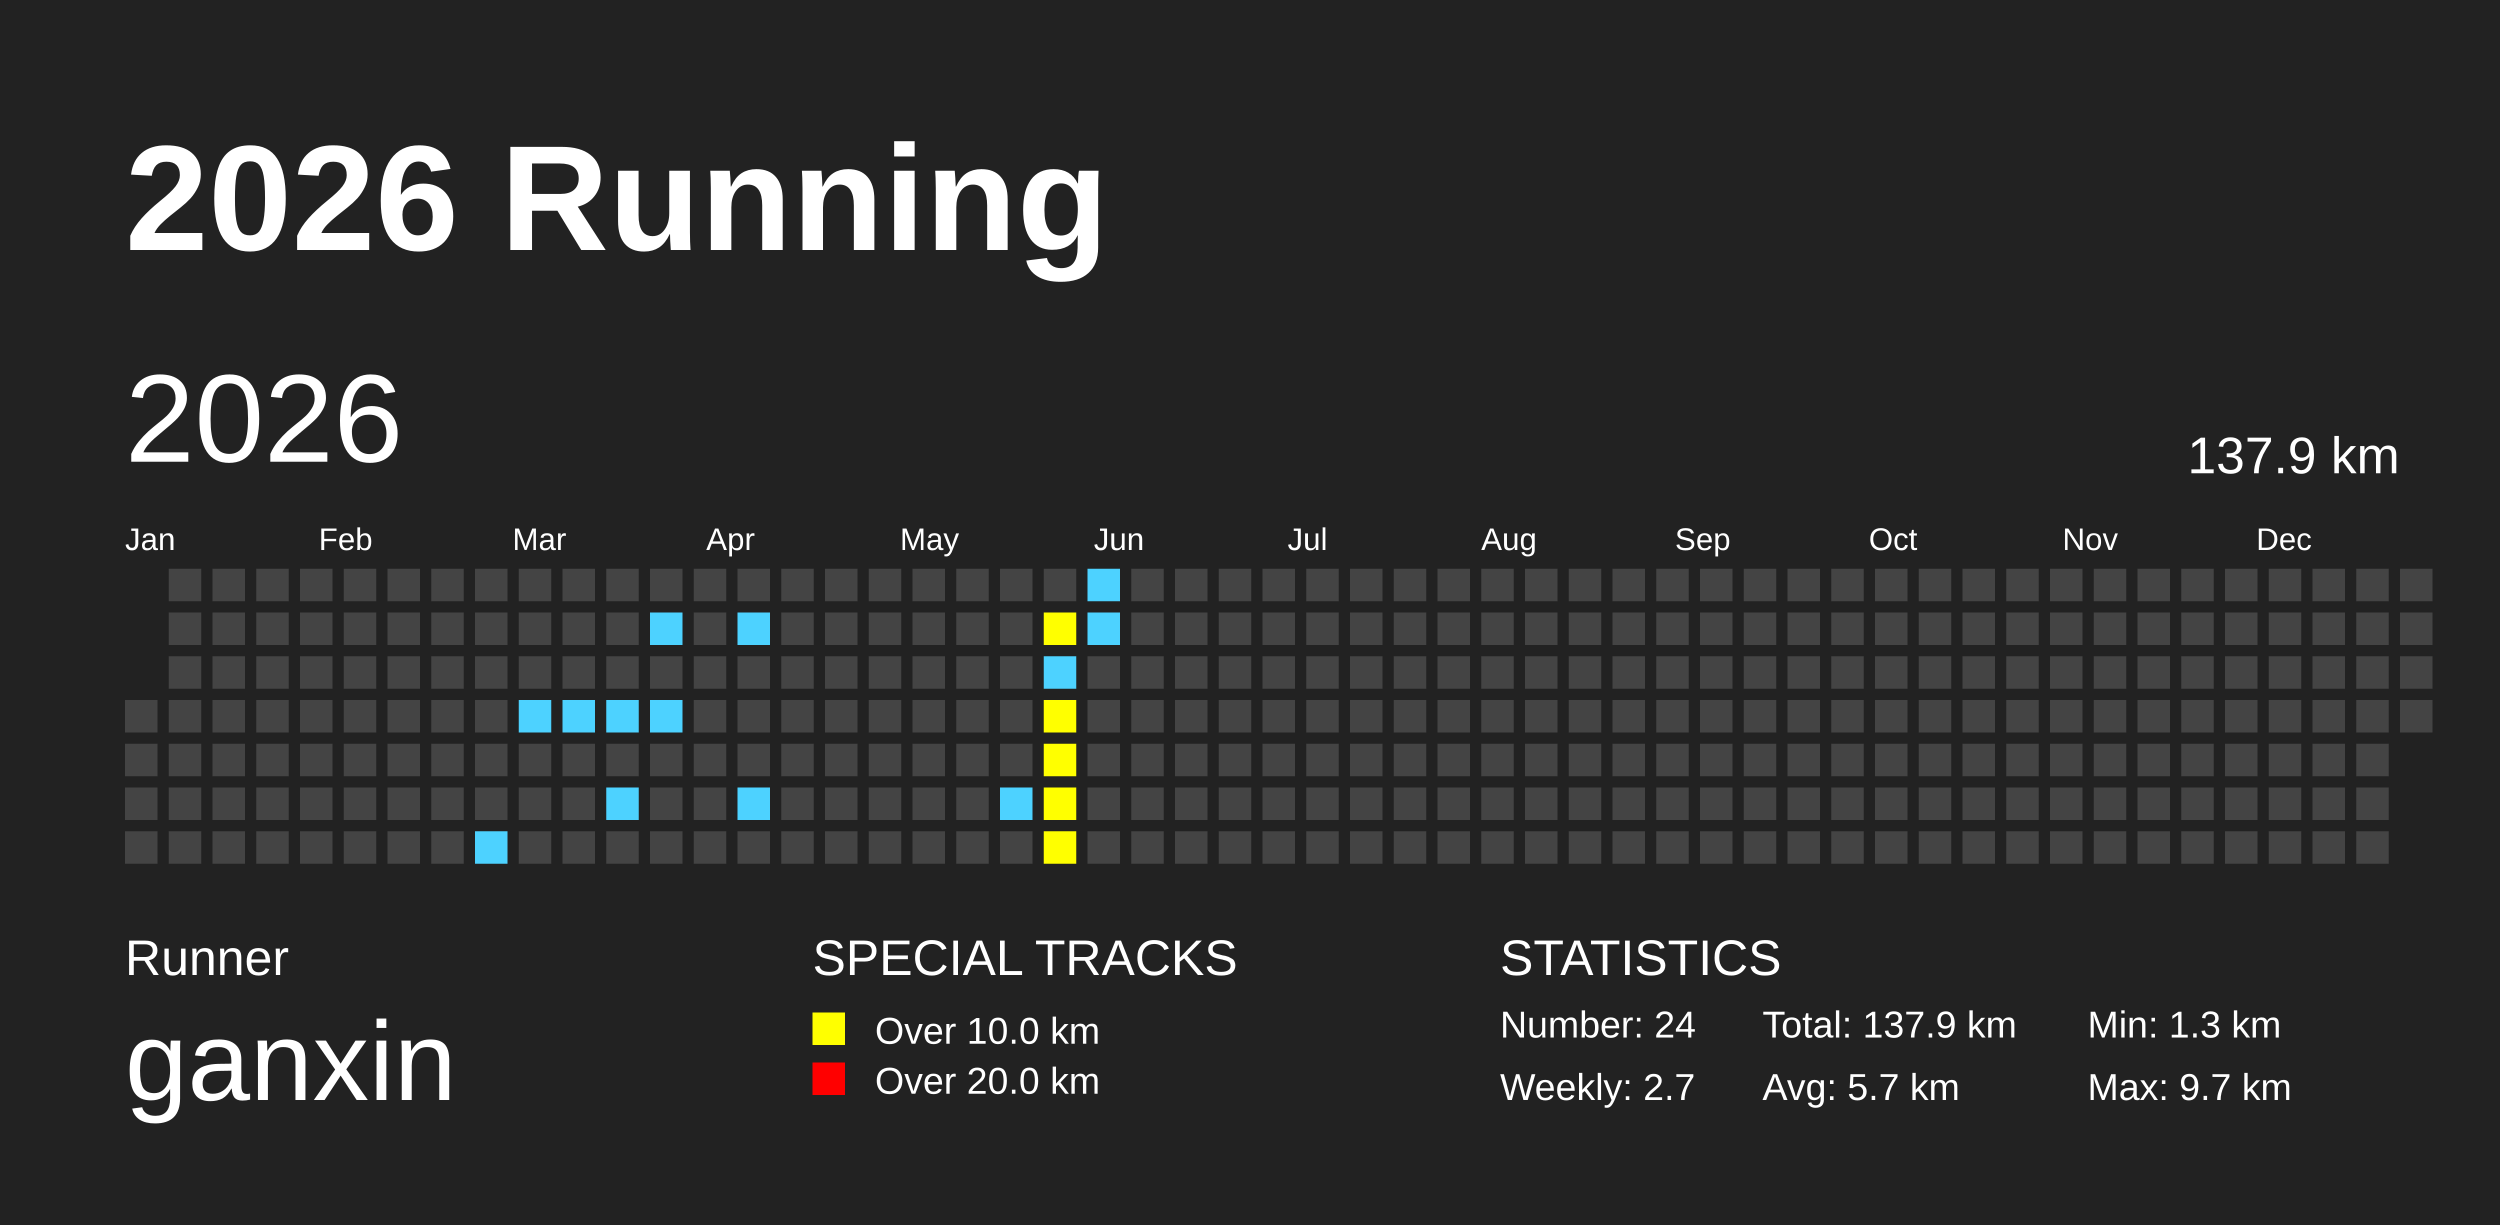
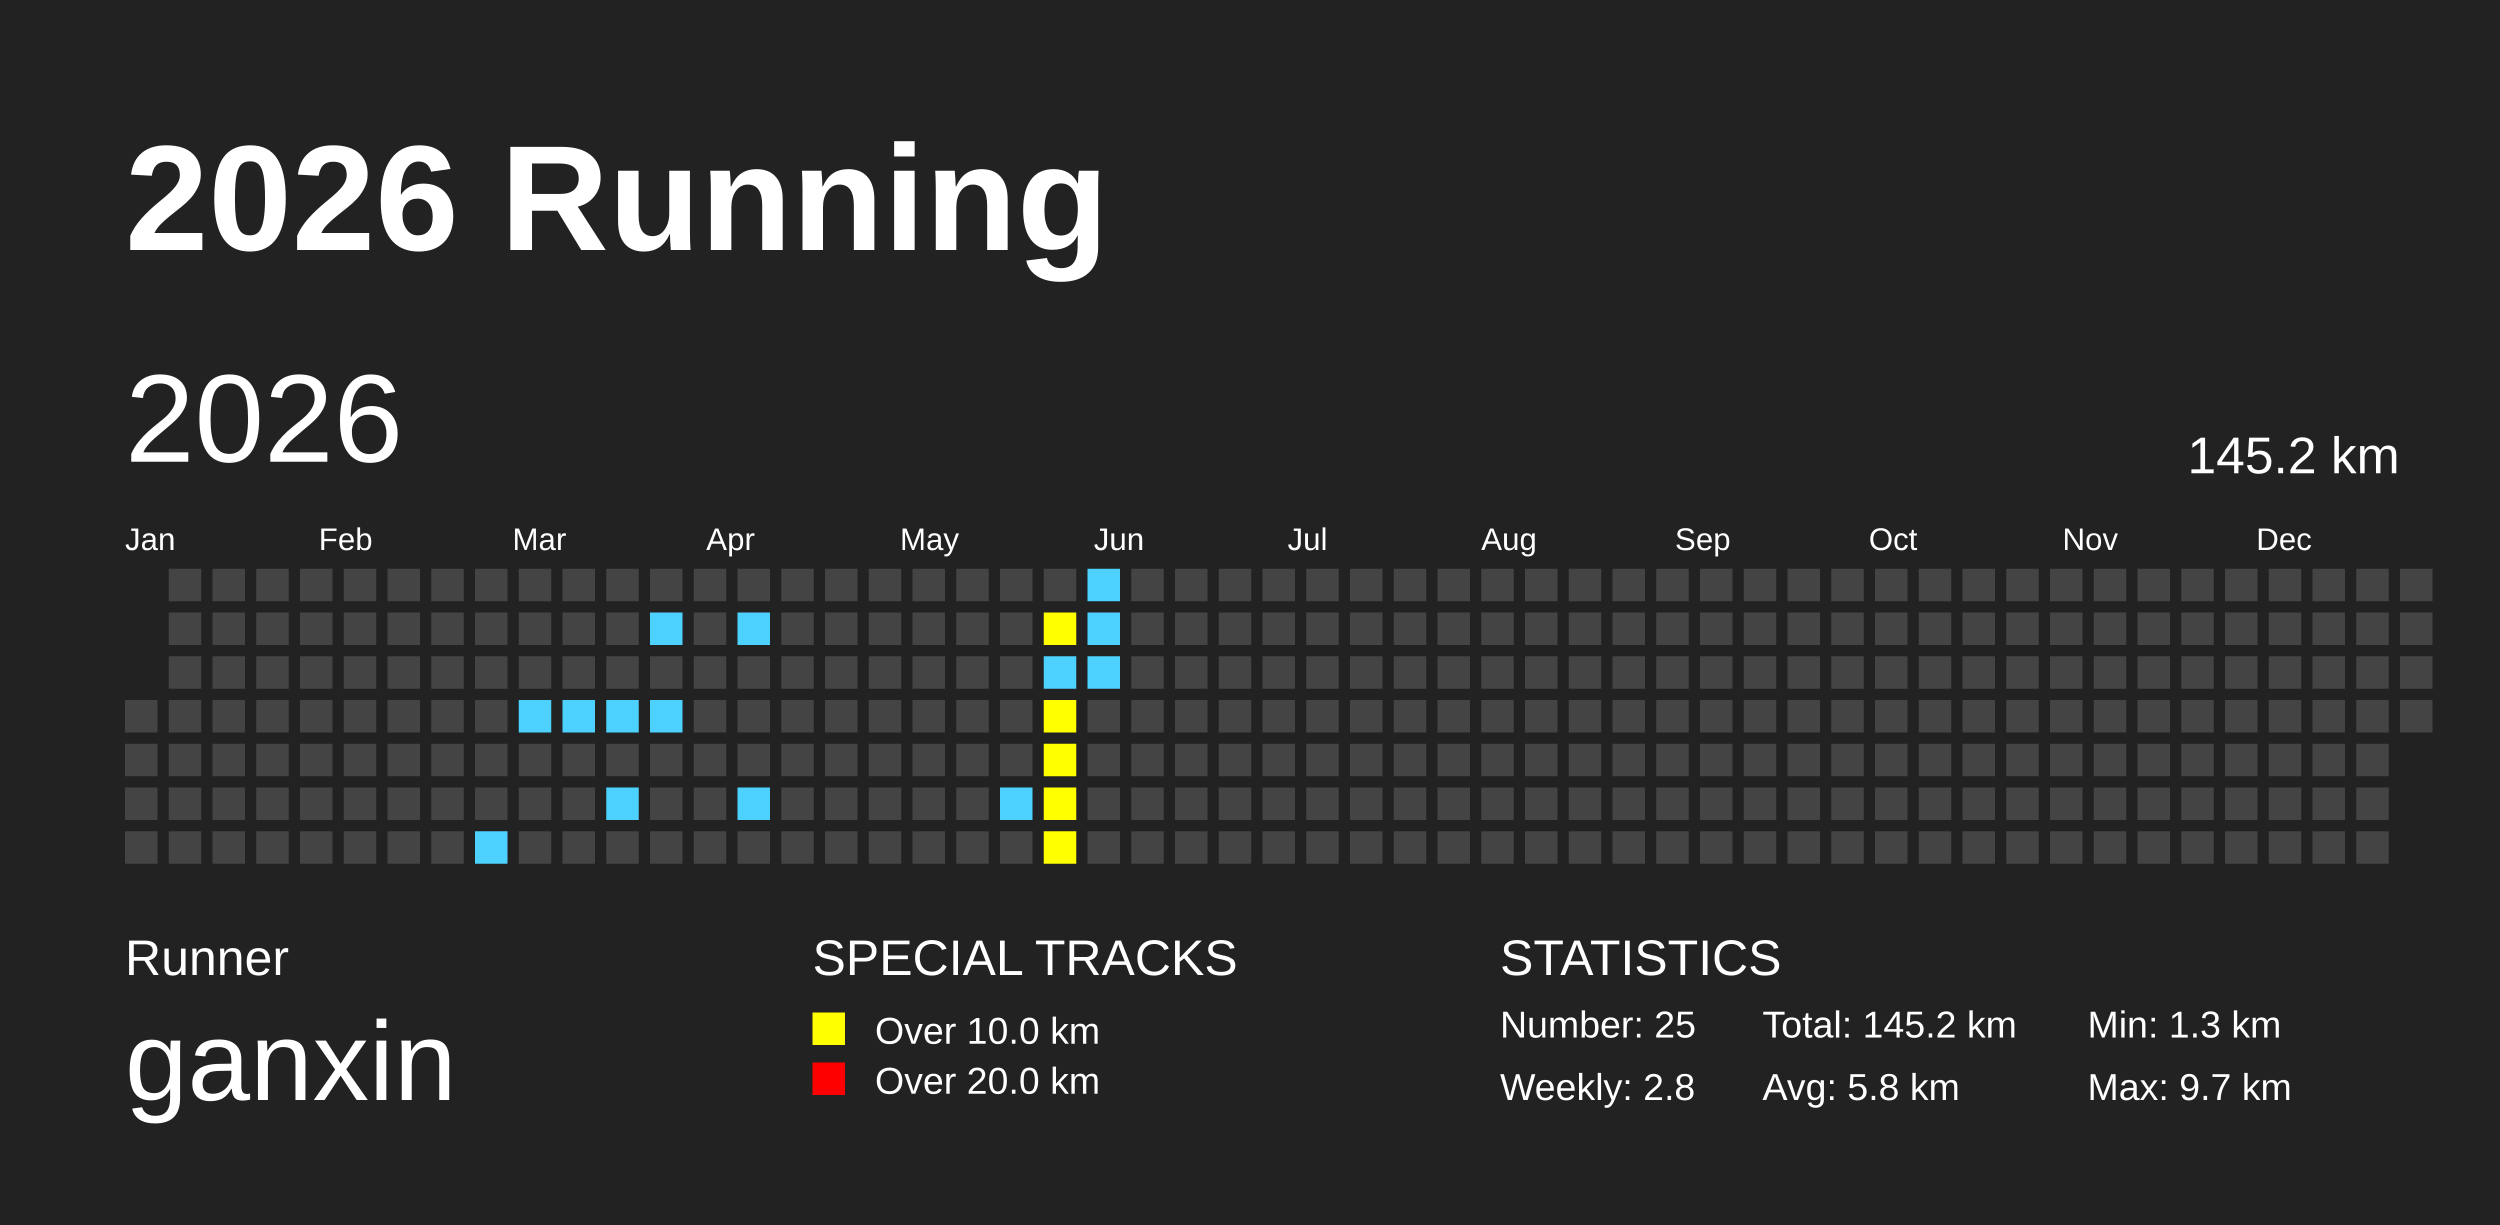
<svg xmlns="http://www.w3.org/2000/svg" baseProfile="full" height="98mm" version="1.1" viewBox="0,0,200,98" width="200mm">
  <defs>
    <pattern height="2" id="indoor-stripe" patternUnits="userSpaceOnUse" width="2">
      <line stroke="white" stroke-opacity="0.45" stroke-width="0.5" x1="0" x2="2" y1="2" y2="0" />
    </pattern>
  </defs>
  <rect fill="#222222" height="98" width="200" x="0" y="0" />
  <text fill="#FFFFFF" style="font-size:12px; font-family:Arial; font-weight:bold;" x="10" y="20">2026 Running</text>
  <text fill="#FFFFFF" style="font-size:4px; font-family:Arial" x="10" y="78">Runner</text>
  <text fill="#FFFFFF" style="font-size:9px; font-family:Arial" x="10" y="88">ganxin</text>
  <text fill="#FFFFFF" style="font-size:4px; font-family:Arial" x="65" y="78">SPECIAL TRACKS</text>
  <rect fill="yellow" height="2.6" width="2.6" x="65" y="81" />
  <text fill="#FFFFFF" style="font-size:3px; font-family:Arial" x="70" y="83.5">Over 10.0 km</text>
  <rect fill="red" height="2.6" width="2.6" x="65" y="85" />
  <text fill="#FFFFFF" style="font-size:3px; font-family:Arial" x="70" y="87.5">Over 20.0 km</text>
  <text fill="#FFFFFF" style="font-size:4px; font-family:Arial" x="120" y="78">STATISTICS</text>
-   <text fill="#FFFFFF" style="font-size:3px; font-family:Arial" x="120" y="83">Number: 24</text>
-   <text fill="#FFFFFF" style="font-size:3px; font-family:Arial" x="120" y="88">Weekly: 2.7</text>
-   <text fill="#FFFFFF" style="font-size:3px; font-family:Arial" x="141" y="83">Total: 137.9 km</text>
-   <text fill="#FFFFFF" style="font-size:3px; font-family:Arial" x="141" y="88">Avg: 5.7 km</text>
+   <text fill="#FFFFFF" style="font-size:3px; font-family:Arial" x="120" y="83">Number: 25</text>
+   <text fill="#FFFFFF" style="font-size:3px; font-family:Arial" x="120" y="88">Weekly: 2.8</text>
+   <text fill="#FFFFFF" style="font-size:3px; font-family:Arial" x="141" y="83">Total: 145.2 km</text>
+   <text fill="#FFFFFF" style="font-size:3px; font-family:Arial" x="141" y="88">Avg: 5.8 km</text>
  <text fill="#FFFFFF" style="font-size:3px; font-family:Arial" x="167" y="83">Min: 1.3 km</text>
  <text fill="#FFFFFF" style="font-size:3px; font-family:Arial" x="167" y="88">Max: 9.7 km</text>
  <text dominant-baseline="hanging" fill="#FFFFFF" style="font-size:10.0px; font-family:Arial;" x="10" y="30">2026</text>
-   <text dominant-baseline="hanging" fill="#FFFFFF" style="font-size:4.125px; font-family:Arial;" x="175" y="35">137.9 km</text>
+   <text dominant-baseline="hanging" fill="#FFFFFF" style="font-size:4.125px; font-family:Arial;" x="175" y="35">145.2 km</text>
  <text fill="#FFFFFF" style="font-size:2.5px; font-family:Arial" x="10.0" y="44">Jan</text>
  <text fill="#FFFFFF" style="font-size:2.5px; font-family:Arial" x="25.5" y="44">Feb</text>
  <text fill="#FFFFFF" style="font-size:2.5px; font-family:Arial" x="41.0" y="44">Mar</text>
  <text fill="#FFFFFF" style="font-size:2.5px; font-family:Arial" x="56.5" y="44">Apr</text>
  <text fill="#FFFFFF" style="font-size:2.5px; font-family:Arial" x="72.0" y="44">May</text>
  <text fill="#FFFFFF" style="font-size:2.5px; font-family:Arial" x="87.5" y="44">Jun</text>
  <text fill="#FFFFFF" style="font-size:2.5px; font-family:Arial" x="103.0" y="44">Jul</text>
  <text fill="#FFFFFF" style="font-size:2.5px; font-family:Arial" x="118.5" y="44">Aug</text>
  <text fill="#FFFFFF" style="font-size:2.5px; font-family:Arial" x="134.0" y="44">Sep</text>
  <text fill="#FFFFFF" style="font-size:2.5px; font-family:Arial" x="149.5" y="44">Oct</text>
  <text fill="#FFFFFF" style="font-size:2.5px; font-family:Arial" x="165.0" y="44">Nov</text>
  <text fill="#FFFFFF" style="font-size:2.5px; font-family:Arial" x="180.5" y="44">Dec</text>
  <rect fill="#444444" height="2.6" width="2.6" x="10.0" y="56.0" />
  <rect fill="#444444" height="2.6" width="2.6" x="10.0" y="59.5" />
  <rect fill="#444444" height="2.6" width="2.6" x="10.0" y="63.0" />
  <rect fill="#444444" height="2.6" width="2.6" x="10.0" y="66.5" />
  <rect fill="#444444" height="2.6" width="2.6" x="13.5" y="45.5" />
  <rect fill="#444444" height="2.6" width="2.6" x="13.5" y="49.0" />
  <rect fill="#444444" height="2.6" width="2.6" x="13.5" y="52.5" />
  <rect fill="#444444" height="2.6" width="2.6" x="13.5" y="56.0" />
  <rect fill="#444444" height="2.6" width="2.6" x="13.5" y="59.5" />
  <rect fill="#444444" height="2.6" width="2.6" x="13.5" y="63.0" />
  <rect fill="#444444" height="2.6" width="2.6" x="13.5" y="66.5" />
  <rect fill="#444444" height="2.6" width="2.6" x="17.0" y="45.5" />
  <rect fill="#444444" height="2.6" width="2.6" x="17.0" y="49.0" />
  <rect fill="#444444" height="2.6" width="2.6" x="17.0" y="52.5" />
  <rect fill="#444444" height="2.6" width="2.6" x="17.0" y="56.0" />
  <rect fill="#444444" height="2.6" width="2.6" x="17.0" y="59.5" />
  <rect fill="#444444" height="2.6" width="2.6" x="17.0" y="63.0" />
  <rect fill="#444444" height="2.6" width="2.6" x="17.0" y="66.5" />
  <rect fill="#444444" height="2.6" width="2.6" x="20.5" y="45.5" />
  <rect fill="#444444" height="2.6" width="2.6" x="20.5" y="49.0" />
  <rect fill="#444444" height="2.6" width="2.6" x="20.5" y="52.5" />
  <rect fill="#444444" height="2.6" width="2.6" x="20.5" y="56.0" />
  <rect fill="#444444" height="2.6" width="2.6" x="20.5" y="59.5" />
  <rect fill="#444444" height="2.6" width="2.6" x="20.5" y="63.0" />
  <rect fill="#444444" height="2.6" width="2.6" x="20.5" y="66.5" />
  <rect fill="#444444" height="2.6" width="2.6" x="24.0" y="45.5" />
  <rect fill="#444444" height="2.6" width="2.6" x="24.0" y="49.0" />
  <rect fill="#444444" height="2.6" width="2.6" x="24.0" y="52.5" />
  <rect fill="#444444" height="2.6" width="2.6" x="24.0" y="56.0" />
  <rect fill="#444444" height="2.6" width="2.6" x="24.0" y="59.5" />
  <rect fill="#444444" height="2.6" width="2.6" x="24.0" y="63.0" />
  <rect fill="#444444" height="2.6" width="2.6" x="24.0" y="66.5" />
  <rect fill="#444444" height="2.6" width="2.6" x="27.5" y="45.5" />
  <rect fill="#444444" height="2.6" width="2.6" x="27.5" y="49.0" />
  <rect fill="#444444" height="2.6" width="2.6" x="27.5" y="52.5" />
  <rect fill="#444444" height="2.6" width="2.6" x="27.5" y="56.0" />
  <rect fill="#444444" height="2.6" width="2.6" x="27.5" y="59.5" />
  <rect fill="#444444" height="2.6" width="2.6" x="27.5" y="63.0" />
  <rect fill="#444444" height="2.6" width="2.6" x="27.5" y="66.5" />
  <rect fill="#444444" height="2.6" width="2.6" x="31.0" y="45.5" />
  <rect fill="#444444" height="2.6" width="2.6" x="31.0" y="49.0" />
  <rect fill="#444444" height="2.6" width="2.6" x="31.0" y="52.5" />
  <rect fill="#444444" height="2.6" width="2.6" x="31.0" y="56.0" />
  <rect fill="#444444" height="2.6" width="2.6" x="31.0" y="59.5" />
  <rect fill="#444444" height="2.6" width="2.6" x="31.0" y="63.0" />
  <rect fill="#444444" height="2.6" width="2.6" x="31.0" y="66.5" />
  <rect fill="#444444" height="2.6" width="2.6" x="34.5" y="45.5" />
  <rect fill="#444444" height="2.6" width="2.6" x="34.5" y="49.0" />
  <rect fill="#444444" height="2.6" width="2.6" x="34.5" y="52.5" />
  <rect fill="#444444" height="2.6" width="2.6" x="34.5" y="56.0" />
  <rect fill="#444444" height="2.6" width="2.6" x="34.5" y="59.5" />
  <rect fill="#444444" height="2.6" width="2.6" x="34.5" y="63.0" />
  <rect fill="#444444" height="2.6" width="2.6" x="34.5" y="66.5" />
  <rect fill="#444444" height="2.6" width="2.6" x="38.0" y="45.5" />
  <rect fill="#444444" height="2.6" width="2.6" x="38.0" y="49.0" />
  <rect fill="#444444" height="2.6" width="2.6" x="38.0" y="52.5" />
  <rect fill="#444444" height="2.6" width="2.6" x="38.0" y="56.0" />
  <rect fill="#444444" height="2.6" width="2.6" x="38.0" y="59.5" />
  <rect fill="#444444" height="2.6" width="2.6" x="38.0" y="63.0" />
  <rect fill="#4DD2FF" height="2.6" width="2.6" x="38.0" y="66.5" />
  <rect fill="#444444" height="2.6" width="2.6" x="41.5" y="45.5" />
  <rect fill="#444444" height="2.6" width="2.6" x="41.5" y="49.0" />
  <rect fill="#444444" height="2.6" width="2.6" x="41.5" y="52.5" />
  <rect fill="#4DD2FF" height="2.6" width="2.6" x="41.5" y="56.0" />
  <rect fill="#444444" height="2.6" width="2.6" x="41.5" y="59.5" />
  <rect fill="#444444" height="2.6" width="2.6" x="41.5" y="63.0" />
  <rect fill="#444444" height="2.6" width="2.6" x="41.5" y="66.5" />
  <rect fill="#444444" height="2.6" width="2.6" x="45.0" y="45.5" />
  <rect fill="#444444" height="2.6" width="2.6" x="45.0" y="49.0" />
  <rect fill="#444444" height="2.6" width="2.6" x="45.0" y="52.5" />
  <rect fill="#4DD2FF" height="2.6" width="2.6" x="45.0" y="56.0" />
  <rect fill="#444444" height="2.6" width="2.6" x="45.0" y="59.5" />
  <rect fill="#444444" height="2.6" width="2.6" x="45.0" y="63.0" />
  <rect fill="#444444" height="2.6" width="2.6" x="45.0" y="66.5" />
  <rect fill="#444444" height="2.6" width="2.6" x="48.5" y="45.5" />
  <rect fill="#444444" height="2.6" width="2.6" x="48.5" y="49.0" />
  <rect fill="#444444" height="2.6" width="2.6" x="48.5" y="52.5" />
  <rect fill="#4DD2FF" height="2.6" width="2.6" x="48.5" y="56.0" />
  <rect fill="#444444" height="2.6" width="2.6" x="48.5" y="59.5" />
  <rect fill="#4DD2FF" height="2.6" width="2.6" x="48.5" y="63.0" />
  <rect fill="#444444" height="2.6" width="2.6" x="48.5" y="66.5" />
  <rect fill="#444444" height="2.6" width="2.6" x="52.0" y="45.5" />
  <rect fill="#4DD2FF" height="2.6" width="2.6" x="52.0" y="49.0" />
  <rect fill="#444444" height="2.6" width="2.6" x="52.0" y="52.5" />
  <rect fill="#4DD2FF" height="2.6" width="2.6" x="52.0" y="56.0" />
  <rect fill="#444444" height="2.6" width="2.6" x="52.0" y="59.5" />
  <rect fill="#444444" height="2.6" width="2.6" x="52.0" y="63.0" />
  <rect fill="#444444" height="2.6" width="2.6" x="52.0" y="66.5" />
  <rect fill="#444444" height="2.6" width="2.6" x="55.5" y="45.5" />
  <rect fill="#444444" height="2.6" width="2.6" x="55.5" y="49.0" />
  <rect fill="#444444" height="2.6" width="2.6" x="55.5" y="52.5" />
  <rect fill="#444444" height="2.6" width="2.6" x="55.5" y="56.0" />
  <rect fill="#444444" height="2.6" width="2.6" x="55.5" y="59.5" />
  <rect fill="#444444" height="2.6" width="2.6" x="55.5" y="63.0" />
  <rect fill="#444444" height="2.6" width="2.6" x="55.5" y="66.5" />
  <rect fill="#444444" height="2.6" width="2.6" x="59.0" y="45.5" />
  <rect fill="#4DD2FF" height="2.6" width="2.6" x="59.0" y="49.0" />
  <rect fill="#444444" height="2.6" width="2.6" x="59.0" y="52.5" />
  <rect fill="#444444" height="2.6" width="2.6" x="59.0" y="56.0" />
  <rect fill="#444444" height="2.6" width="2.6" x="59.0" y="59.5" />
  <rect fill="#4DD2FF" height="2.6" width="2.6" x="59.0" y="63.0" />
  <rect fill="#444444" height="2.6" width="2.6" x="59.0" y="66.5" />
  <rect fill="#444444" height="2.6" width="2.6" x="62.5" y="45.5" />
  <rect fill="#444444" height="2.6" width="2.6" x="62.5" y="49.0" />
  <rect fill="#444444" height="2.6" width="2.6" x="62.5" y="52.5" />
  <rect fill="#444444" height="2.6" width="2.6" x="62.5" y="56.0" />
  <rect fill="#444444" height="2.6" width="2.6" x="62.5" y="59.5" />
  <rect fill="#444444" height="2.6" width="2.6" x="62.5" y="63.0" />
  <rect fill="#444444" height="2.6" width="2.6" x="62.5" y="66.5" />
  <rect fill="#444444" height="2.6" width="2.6" x="66.0" y="45.5" />
  <rect fill="#444444" height="2.6" width="2.6" x="66.0" y="49.0" />
  <rect fill="#444444" height="2.6" width="2.6" x="66.0" y="52.5" />
  <rect fill="#444444" height="2.6" width="2.6" x="66.0" y="56.0" />
  <rect fill="#444444" height="2.6" width="2.6" x="66.0" y="59.5" />
  <rect fill="#444444" height="2.6" width="2.6" x="66.0" y="63.0" />
  <rect fill="#444444" height="2.6" width="2.6" x="66.0" y="66.5" />
  <rect fill="#444444" height="2.6" width="2.6" x="69.5" y="45.5" />
  <rect fill="#444444" height="2.6" width="2.6" x="69.5" y="49.0" />
  <rect fill="#444444" height="2.6" width="2.6" x="69.5" y="52.5" />
  <rect fill="#444444" height="2.6" width="2.6" x="69.5" y="56.0" />
  <rect fill="#444444" height="2.6" width="2.6" x="69.5" y="59.5" />
  <rect fill="#444444" height="2.6" width="2.6" x="69.5" y="63.0" />
  <rect fill="#444444" height="2.6" width="2.6" x="69.5" y="66.5" />
  <rect fill="#444444" height="2.6" width="2.6" x="73.0" y="45.5" />
  <rect fill="#444444" height="2.6" width="2.6" x="73.0" y="49.0" />
  <rect fill="#444444" height="2.6" width="2.6" x="73.0" y="52.5" />
  <rect fill="#444444" height="2.6" width="2.6" x="73.0" y="56.0" />
  <rect fill="#444444" height="2.6" width="2.6" x="73.0" y="59.5" />
  <rect fill="#444444" height="2.6" width="2.6" x="73.0" y="63.0" />
  <rect fill="#444444" height="2.6" width="2.6" x="73.0" y="66.5" />
  <rect fill="#444444" height="2.6" width="2.6" x="76.5" y="45.5" />
  <rect fill="#444444" height="2.6" width="2.6" x="76.5" y="49.0" />
  <rect fill="#444444" height="2.6" width="2.6" x="76.5" y="52.5" />
  <rect fill="#444444" height="2.6" width="2.6" x="76.5" y="56.0" />
  <rect fill="#444444" height="2.6" width="2.6" x="76.5" y="59.5" />
  <rect fill="#444444" height="2.6" width="2.6" x="76.5" y="63.0" />
  <rect fill="#444444" height="2.6" width="2.6" x="76.5" y="66.5" />
  <rect fill="#444444" height="2.6" width="2.6" x="80.0" y="45.5" />
  <rect fill="#444444" height="2.6" width="2.6" x="80.0" y="49.0" />
  <rect fill="#444444" height="2.6" width="2.6" x="80.0" y="52.5" />
  <rect fill="#444444" height="2.6" width="2.6" x="80.0" y="56.0" />
  <rect fill="#444444" height="2.6" width="2.6" x="80.0" y="59.5" />
  <rect fill="#4DD2FF" height="2.6" width="2.6" x="80.0" y="63.0" />
  <rect fill="#444444" height="2.6" width="2.6" x="80.0" y="66.5" />
  <rect fill="#444444" height="2.6" width="2.6" x="83.5" y="45.5" />
  <rect fill="yellow" height="2.6" width="2.6" x="83.5" y="49.0" />
  <rect fill="#4DD2FF" height="2.6" width="2.6" x="83.5" y="52.5" />
  <rect fill="yellow" height="2.6" width="2.6" x="83.5" y="56.0" />
  <rect fill="yellow" height="2.6" width="2.6" x="83.5" y="59.5" />
  <rect fill="yellow" height="2.6" width="2.6" x="83.5" y="63.0" />
  <rect fill="yellow" height="2.6" width="2.6" x="83.5" y="66.5" />
  <rect fill="#4DD2FF" height="2.6" width="2.6" x="87.0" y="45.5" />
  <rect fill="#4DD2FF" height="2.6" width="2.6" x="87.0" y="49.0" />
-   <rect fill="#444444" height="2.6" width="2.6" x="87.0" y="52.5" />
+   <rect fill="#4DD2FF" height="2.6" width="2.6" x="87.0" y="52.5" />
  <rect fill="#444444" height="2.6" width="2.6" x="87.0" y="56.0" />
  <rect fill="#444444" height="2.6" width="2.6" x="87.0" y="59.5" />
  <rect fill="#444444" height="2.6" width="2.6" x="87.0" y="63.0" />
  <rect fill="#444444" height="2.6" width="2.6" x="87.0" y="66.5" />
  <rect fill="#444444" height="2.6" width="2.6" x="90.5" y="45.5" />
  <rect fill="#444444" height="2.6" width="2.6" x="90.5" y="49.0" />
  <rect fill="#444444" height="2.6" width="2.6" x="90.5" y="52.5" />
  <rect fill="#444444" height="2.6" width="2.6" x="90.5" y="56.0" />
  <rect fill="#444444" height="2.6" width="2.6" x="90.5" y="59.5" />
  <rect fill="#444444" height="2.6" width="2.6" x="90.5" y="63.0" />
  <rect fill="#444444" height="2.6" width="2.6" x="90.5" y="66.5" />
  <rect fill="#444444" height="2.6" width="2.6" x="94.0" y="45.5" />
  <rect fill="#444444" height="2.6" width="2.6" x="94.0" y="49.0" />
  <rect fill="#444444" height="2.6" width="2.6" x="94.0" y="52.5" />
  <rect fill="#444444" height="2.6" width="2.6" x="94.0" y="56.0" />
  <rect fill="#444444" height="2.6" width="2.6" x="94.0" y="59.5" />
  <rect fill="#444444" height="2.6" width="2.6" x="94.0" y="63.0" />
  <rect fill="#444444" height="2.6" width="2.6" x="94.0" y="66.5" />
  <rect fill="#444444" height="2.6" width="2.6" x="97.5" y="45.5" />
  <rect fill="#444444" height="2.6" width="2.6" x="97.5" y="49.0" />
  <rect fill="#444444" height="2.6" width="2.6" x="97.5" y="52.5" />
  <rect fill="#444444" height="2.6" width="2.6" x="97.5" y="56.0" />
  <rect fill="#444444" height="2.6" width="2.6" x="97.5" y="59.5" />
  <rect fill="#444444" height="2.6" width="2.6" x="97.5" y="63.0" />
  <rect fill="#444444" height="2.6" width="2.6" x="97.5" y="66.5" />
  <rect fill="#444444" height="2.6" width="2.6" x="101.0" y="45.5" />
  <rect fill="#444444" height="2.6" width="2.6" x="101.0" y="49.0" />
  <rect fill="#444444" height="2.6" width="2.6" x="101.0" y="52.5" />
  <rect fill="#444444" height="2.6" width="2.6" x="101.0" y="56.0" />
  <rect fill="#444444" height="2.6" width="2.6" x="101.0" y="59.5" />
  <rect fill="#444444" height="2.6" width="2.6" x="101.0" y="63.0" />
  <rect fill="#444444" height="2.6" width="2.6" x="101.0" y="66.5" />
  <rect fill="#444444" height="2.6" width="2.6" x="104.5" y="45.5" />
  <rect fill="#444444" height="2.6" width="2.6" x="104.5" y="49.0" />
  <rect fill="#444444" height="2.6" width="2.6" x="104.5" y="52.5" />
  <rect fill="#444444" height="2.6" width="2.6" x="104.5" y="56.0" />
  <rect fill="#444444" height="2.6" width="2.6" x="104.5" y="59.5" />
  <rect fill="#444444" height="2.6" width="2.6" x="104.5" y="63.0" />
  <rect fill="#444444" height="2.6" width="2.6" x="104.5" y="66.5" />
  <rect fill="#444444" height="2.6" width="2.6" x="108.0" y="45.5" />
  <rect fill="#444444" height="2.6" width="2.6" x="108.0" y="49.0" />
  <rect fill="#444444" height="2.6" width="2.6" x="108.0" y="52.5" />
  <rect fill="#444444" height="2.6" width="2.6" x="108.0" y="56.0" />
  <rect fill="#444444" height="2.6" width="2.6" x="108.0" y="59.5" />
  <rect fill="#444444" height="2.6" width="2.6" x="108.0" y="63.0" />
  <rect fill="#444444" height="2.6" width="2.6" x="108.0" y="66.5" />
  <rect fill="#444444" height="2.6" width="2.6" x="111.5" y="45.5" />
  <rect fill="#444444" height="2.6" width="2.6" x="111.5" y="49.0" />
  <rect fill="#444444" height="2.6" width="2.6" x="111.5" y="52.5" />
  <rect fill="#444444" height="2.6" width="2.6" x="111.5" y="56.0" />
  <rect fill="#444444" height="2.6" width="2.6" x="111.5" y="59.5" />
  <rect fill="#444444" height="2.6" width="2.6" x="111.5" y="63.0" />
  <rect fill="#444444" height="2.6" width="2.6" x="111.5" y="66.5" />
  <rect fill="#444444" height="2.6" width="2.6" x="115.0" y="45.5" />
  <rect fill="#444444" height="2.6" width="2.6" x="115.0" y="49.0" />
  <rect fill="#444444" height="2.6" width="2.6" x="115.0" y="52.5" />
  <rect fill="#444444" height="2.6" width="2.6" x="115.0" y="56.0" />
  <rect fill="#444444" height="2.6" width="2.6" x="115.0" y="59.5" />
  <rect fill="#444444" height="2.6" width="2.6" x="115.0" y="63.0" />
  <rect fill="#444444" height="2.6" width="2.6" x="115.0" y="66.5" />
  <rect fill="#444444" height="2.6" width="2.6" x="118.5" y="45.5" />
  <rect fill="#444444" height="2.6" width="2.6" x="118.5" y="49.0" />
  <rect fill="#444444" height="2.6" width="2.6" x="118.5" y="52.5" />
  <rect fill="#444444" height="2.6" width="2.6" x="118.5" y="56.0" />
  <rect fill="#444444" height="2.6" width="2.6" x="118.5" y="59.5" />
  <rect fill="#444444" height="2.6" width="2.6" x="118.5" y="63.0" />
  <rect fill="#444444" height="2.6" width="2.6" x="118.5" y="66.5" />
  <rect fill="#444444" height="2.6" width="2.6" x="122.0" y="45.5" />
  <rect fill="#444444" height="2.6" width="2.6" x="122.0" y="49.0" />
  <rect fill="#444444" height="2.6" width="2.6" x="122.0" y="52.5" />
  <rect fill="#444444" height="2.6" width="2.6" x="122.0" y="56.0" />
  <rect fill="#444444" height="2.6" width="2.6" x="122.0" y="59.5" />
  <rect fill="#444444" height="2.6" width="2.6" x="122.0" y="63.0" />
  <rect fill="#444444" height="2.6" width="2.6" x="122.0" y="66.5" />
  <rect fill="#444444" height="2.6" width="2.6" x="125.5" y="45.5" />
  <rect fill="#444444" height="2.6" width="2.6" x="125.5" y="49.0" />
  <rect fill="#444444" height="2.6" width="2.6" x="125.5" y="52.5" />
  <rect fill="#444444" height="2.6" width="2.6" x="125.5" y="56.0" />
  <rect fill="#444444" height="2.6" width="2.6" x="125.5" y="59.5" />
  <rect fill="#444444" height="2.6" width="2.6" x="125.5" y="63.0" />
  <rect fill="#444444" height="2.6" width="2.6" x="125.5" y="66.5" />
  <rect fill="#444444" height="2.6" width="2.6" x="129.0" y="45.5" />
  <rect fill="#444444" height="2.6" width="2.6" x="129.0" y="49.0" />
  <rect fill="#444444" height="2.6" width="2.6" x="129.0" y="52.5" />
  <rect fill="#444444" height="2.6" width="2.6" x="129.0" y="56.0" />
  <rect fill="#444444" height="2.6" width="2.6" x="129.0" y="59.5" />
  <rect fill="#444444" height="2.6" width="2.6" x="129.0" y="63.0" />
  <rect fill="#444444" height="2.6" width="2.6" x="129.0" y="66.5" />
  <rect fill="#444444" height="2.6" width="2.6" x="132.5" y="45.5" />
  <rect fill="#444444" height="2.6" width="2.6" x="132.5" y="49.0" />
  <rect fill="#444444" height="2.6" width="2.6" x="132.5" y="52.5" />
  <rect fill="#444444" height="2.6" width="2.6" x="132.5" y="56.0" />
  <rect fill="#444444" height="2.6" width="2.6" x="132.5" y="59.5" />
  <rect fill="#444444" height="2.6" width="2.6" x="132.5" y="63.0" />
  <rect fill="#444444" height="2.6" width="2.6" x="132.5" y="66.5" />
  <rect fill="#444444" height="2.6" width="2.6" x="136.0" y="45.5" />
  <rect fill="#444444" height="2.6" width="2.6" x="136.0" y="49.0" />
  <rect fill="#444444" height="2.6" width="2.6" x="136.0" y="52.5" />
  <rect fill="#444444" height="2.6" width="2.6" x="136.0" y="56.0" />
  <rect fill="#444444" height="2.6" width="2.6" x="136.0" y="59.5" />
  <rect fill="#444444" height="2.6" width="2.6" x="136.0" y="63.0" />
  <rect fill="#444444" height="2.6" width="2.6" x="136.0" y="66.5" />
  <rect fill="#444444" height="2.6" width="2.6" x="139.5" y="45.5" />
  <rect fill="#444444" height="2.6" width="2.6" x="139.5" y="49.0" />
  <rect fill="#444444" height="2.6" width="2.6" x="139.5" y="52.5" />
  <rect fill="#444444" height="2.6" width="2.6" x="139.5" y="56.0" />
  <rect fill="#444444" height="2.6" width="2.6" x="139.5" y="59.5" />
  <rect fill="#444444" height="2.6" width="2.6" x="139.5" y="63.0" />
  <rect fill="#444444" height="2.6" width="2.6" x="139.5" y="66.5" />
  <rect fill="#444444" height="2.6" width="2.6" x="143.0" y="45.5" />
  <rect fill="#444444" height="2.6" width="2.6" x="143.0" y="49.0" />
  <rect fill="#444444" height="2.6" width="2.6" x="143.0" y="52.5" />
  <rect fill="#444444" height="2.6" width="2.6" x="143.0" y="56.0" />
  <rect fill="#444444" height="2.6" width="2.6" x="143.0" y="59.5" />
  <rect fill="#444444" height="2.6" width="2.6" x="143.0" y="63.0" />
  <rect fill="#444444" height="2.6" width="2.6" x="143.0" y="66.5" />
  <rect fill="#444444" height="2.6" width="2.6" x="146.5" y="45.5" />
  <rect fill="#444444" height="2.6" width="2.6" x="146.5" y="49.0" />
  <rect fill="#444444" height="2.6" width="2.6" x="146.5" y="52.5" />
  <rect fill="#444444" height="2.6" width="2.6" x="146.5" y="56.0" />
  <rect fill="#444444" height="2.6" width="2.6" x="146.5" y="59.5" />
  <rect fill="#444444" height="2.6" width="2.6" x="146.5" y="63.0" />
  <rect fill="#444444" height="2.6" width="2.6" x="146.5" y="66.5" />
  <rect fill="#444444" height="2.6" width="2.6" x="150.0" y="45.5" />
  <rect fill="#444444" height="2.6" width="2.6" x="150.0" y="49.0" />
  <rect fill="#444444" height="2.6" width="2.6" x="150.0" y="52.5" />
  <rect fill="#444444" height="2.6" width="2.6" x="150.0" y="56.0" />
  <rect fill="#444444" height="2.6" width="2.6" x="150.0" y="59.5" />
  <rect fill="#444444" height="2.6" width="2.6" x="150.0" y="63.0" />
  <rect fill="#444444" height="2.6" width="2.6" x="150.0" y="66.5" />
  <rect fill="#444444" height="2.6" width="2.6" x="153.5" y="45.5" />
  <rect fill="#444444" height="2.6" width="2.6" x="153.5" y="49.0" />
  <rect fill="#444444" height="2.6" width="2.6" x="153.5" y="52.5" />
  <rect fill="#444444" height="2.6" width="2.6" x="153.5" y="56.0" />
  <rect fill="#444444" height="2.6" width="2.6" x="153.5" y="59.5" />
  <rect fill="#444444" height="2.6" width="2.6" x="153.5" y="63.0" />
  <rect fill="#444444" height="2.6" width="2.6" x="153.5" y="66.5" />
  <rect fill="#444444" height="2.6" width="2.6" x="157.0" y="45.5" />
  <rect fill="#444444" height="2.6" width="2.6" x="157.0" y="49.0" />
  <rect fill="#444444" height="2.6" width="2.6" x="157.0" y="52.5" />
  <rect fill="#444444" height="2.6" width="2.6" x="157.0" y="56.0" />
  <rect fill="#444444" height="2.6" width="2.6" x="157.0" y="59.5" />
  <rect fill="#444444" height="2.6" width="2.6" x="157.0" y="63.0" />
  <rect fill="#444444" height="2.6" width="2.6" x="157.0" y="66.5" />
  <rect fill="#444444" height="2.6" width="2.6" x="160.5" y="45.5" />
  <rect fill="#444444" height="2.6" width="2.6" x="160.5" y="49.0" />
  <rect fill="#444444" height="2.6" width="2.6" x="160.5" y="52.5" />
  <rect fill="#444444" height="2.6" width="2.6" x="160.5" y="56.0" />
  <rect fill="#444444" height="2.6" width="2.6" x="160.5" y="59.5" />
  <rect fill="#444444" height="2.6" width="2.6" x="160.5" y="63.0" />
  <rect fill="#444444" height="2.6" width="2.6" x="160.5" y="66.5" />
  <rect fill="#444444" height="2.6" width="2.6" x="164.0" y="45.5" />
  <rect fill="#444444" height="2.6" width="2.6" x="164.0" y="49.0" />
  <rect fill="#444444" height="2.6" width="2.6" x="164.0" y="52.5" />
  <rect fill="#444444" height="2.6" width="2.6" x="164.0" y="56.0" />
  <rect fill="#444444" height="2.6" width="2.6" x="164.0" y="59.5" />
  <rect fill="#444444" height="2.6" width="2.6" x="164.0" y="63.0" />
  <rect fill="#444444" height="2.6" width="2.6" x="164.0" y="66.5" />
  <rect fill="#444444" height="2.6" width="2.6" x="167.5" y="45.5" />
  <rect fill="#444444" height="2.6" width="2.6" x="167.5" y="49.0" />
  <rect fill="#444444" height="2.6" width="2.6" x="167.5" y="52.5" />
  <rect fill="#444444" height="2.6" width="2.6" x="167.5" y="56.0" />
  <rect fill="#444444" height="2.6" width="2.6" x="167.5" y="59.5" />
  <rect fill="#444444" height="2.6" width="2.6" x="167.5" y="63.0" />
  <rect fill="#444444" height="2.6" width="2.6" x="167.5" y="66.5" />
  <rect fill="#444444" height="2.6" width="2.6" x="171.0" y="45.5" />
  <rect fill="#444444" height="2.6" width="2.6" x="171.0" y="49.0" />
  <rect fill="#444444" height="2.6" width="2.6" x="171.0" y="52.5" />
  <rect fill="#444444" height="2.6" width="2.6" x="171.0" y="56.0" />
  <rect fill="#444444" height="2.6" width="2.6" x="171.0" y="59.5" />
  <rect fill="#444444" height="2.6" width="2.6" x="171.0" y="63.0" />
  <rect fill="#444444" height="2.6" width="2.6" x="171.0" y="66.5" />
  <rect fill="#444444" height="2.6" width="2.6" x="174.5" y="45.5" />
  <rect fill="#444444" height="2.6" width="2.6" x="174.5" y="49.0" />
  <rect fill="#444444" height="2.6" width="2.6" x="174.5" y="52.5" />
  <rect fill="#444444" height="2.6" width="2.6" x="174.5" y="56.0" />
  <rect fill="#444444" height="2.6" width="2.6" x="174.5" y="59.5" />
  <rect fill="#444444" height="2.6" width="2.6" x="174.5" y="63.0" />
  <rect fill="#444444" height="2.6" width="2.6" x="174.5" y="66.5" />
  <rect fill="#444444" height="2.6" width="2.6" x="178.0" y="45.5" />
  <rect fill="#444444" height="2.6" width="2.6" x="178.0" y="49.0" />
  <rect fill="#444444" height="2.6" width="2.6" x="178.0" y="52.5" />
  <rect fill="#444444" height="2.6" width="2.6" x="178.0" y="56.0" />
  <rect fill="#444444" height="2.6" width="2.6" x="178.0" y="59.5" />
  <rect fill="#444444" height="2.6" width="2.6" x="178.0" y="63.0" />
  <rect fill="#444444" height="2.6" width="2.6" x="178.0" y="66.5" />
  <rect fill="#444444" height="2.6" width="2.6" x="181.5" y="45.5" />
  <rect fill="#444444" height="2.6" width="2.6" x="181.5" y="49.0" />
  <rect fill="#444444" height="2.6" width="2.6" x="181.5" y="52.5" />
  <rect fill="#444444" height="2.6" width="2.6" x="181.5" y="56.0" />
  <rect fill="#444444" height="2.6" width="2.6" x="181.5" y="59.5" />
  <rect fill="#444444" height="2.6" width="2.6" x="181.5" y="63.0" />
  <rect fill="#444444" height="2.6" width="2.6" x="181.5" y="66.5" />
  <rect fill="#444444" height="2.6" width="2.6" x="185.0" y="45.5" />
  <rect fill="#444444" height="2.6" width="2.6" x="185.0" y="49.0" />
  <rect fill="#444444" height="2.6" width="2.6" x="185.0" y="52.5" />
  <rect fill="#444444" height="2.6" width="2.6" x="185.0" y="56.0" />
  <rect fill="#444444" height="2.6" width="2.6" x="185.0" y="59.5" />
  <rect fill="#444444" height="2.6" width="2.6" x="185.0" y="63.0" />
  <rect fill="#444444" height="2.6" width="2.6" x="185.0" y="66.5" />
  <rect fill="#444444" height="2.6" width="2.6" x="188.5" y="45.5" />
  <rect fill="#444444" height="2.6" width="2.6" x="188.5" y="49.0" />
  <rect fill="#444444" height="2.6" width="2.6" x="188.5" y="52.5" />
  <rect fill="#444444" height="2.6" width="2.6" x="188.5" y="56.0" />
  <rect fill="#444444" height="2.6" width="2.6" x="188.5" y="59.5" />
  <rect fill="#444444" height="2.6" width="2.6" x="188.5" y="63.0" />
  <rect fill="#444444" height="2.6" width="2.6" x="188.5" y="66.5" />
  <rect fill="#444444" height="2.6" width="2.6" x="192.0" y="45.5" />
  <rect fill="#444444" height="2.6" width="2.6" x="192.0" y="49.0" />
  <rect fill="#444444" height="2.6" width="2.6" x="192.0" y="52.5" />
  <rect fill="#444444" height="2.6" width="2.6" x="192.0" y="56.0" />
</svg>
